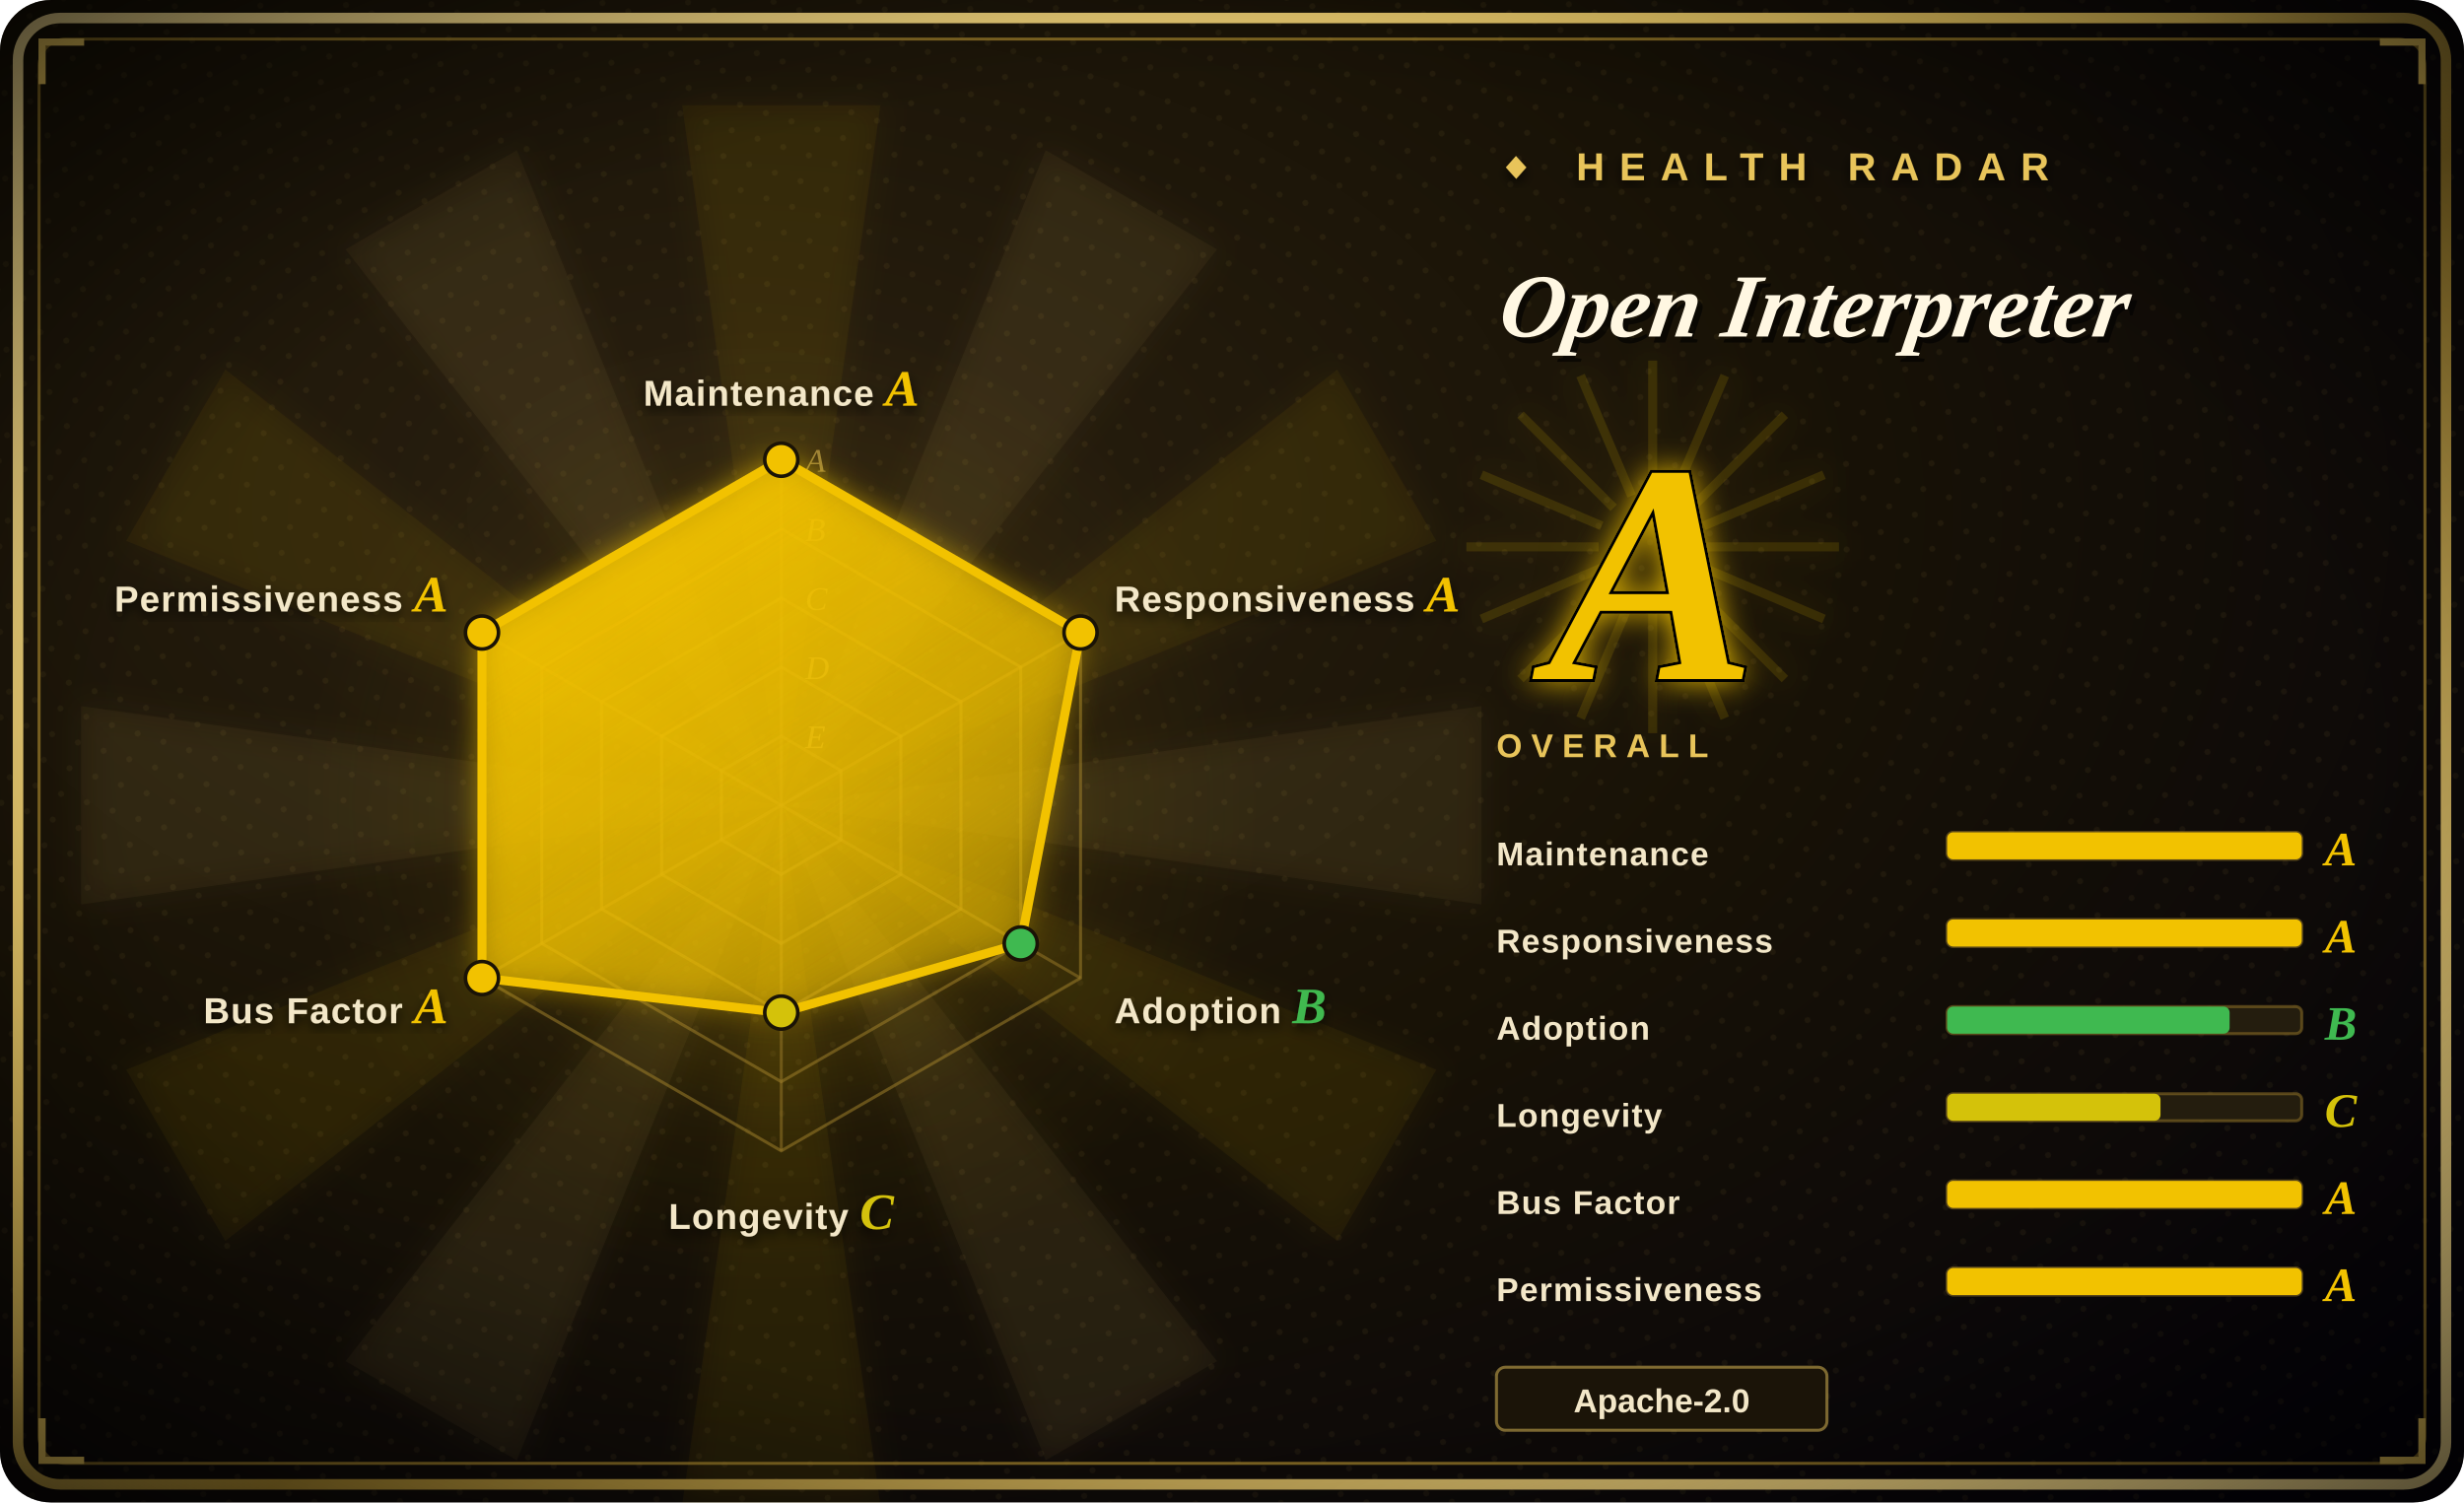
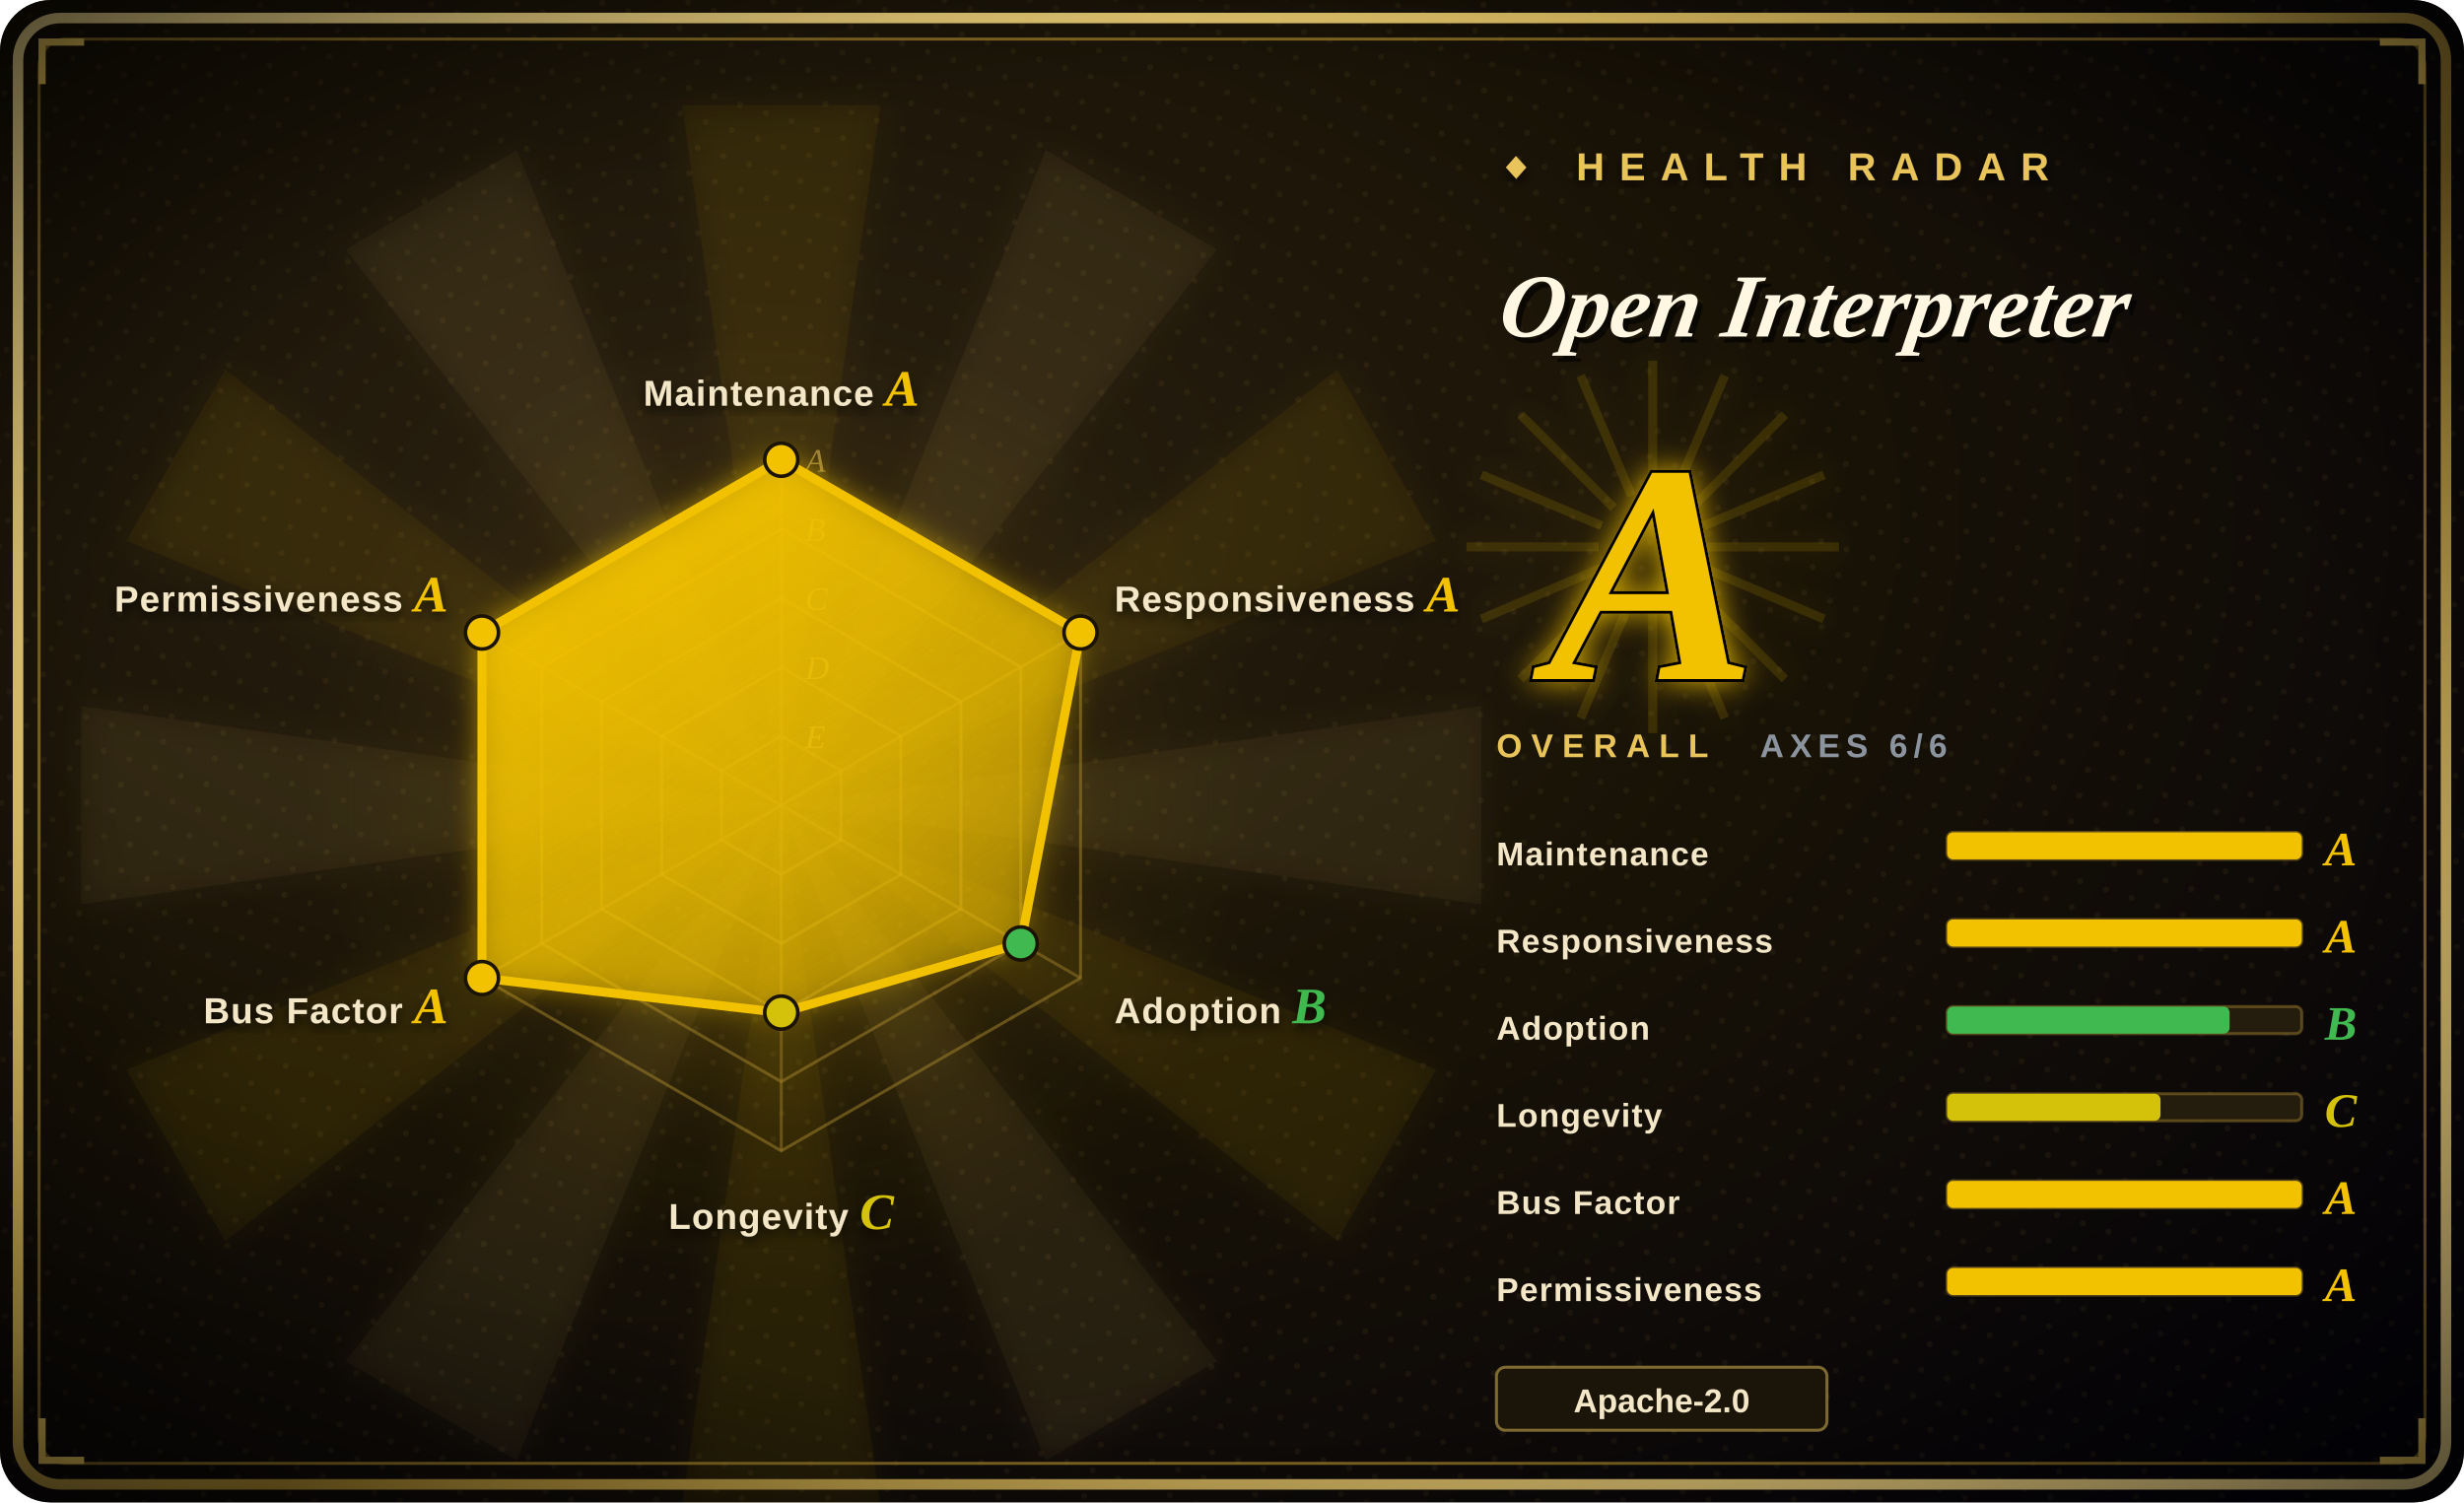
<svg xmlns="http://www.w3.org/2000/svg" width="820" height="500" viewBox="0 0 820 500">
  <defs>
    <radialGradient id="bg" cx="30%" cy="34%" r="90%">
      <stop offset="0%" stop-color="#2a2010" />
      <stop offset="48%" stop-color="#181206" />
      <stop offset="100%" stop-color="#05030a" />
    </radialGradient>
    <radialGradient id="vig" cx="50%" cy="50%" r="72%">
      <stop offset="62%" stop-color="#000000" stop-opacity="0" />
      <stop offset="100%" stop-color="#000000" stop-opacity="0.72" />
    </radialGradient>
    <linearGradient id="frame" x1="0" y1="0" x2="1" y2="1">
      <stop offset="0%" stop-color="#f6dd92" />
      <stop offset="45%" stop-color="#E8C45A" />
      <stop offset="55%" stop-color="#9c7d2a" />
      <stop offset="100%" stop-color="#f6dd92" />
    </linearGradient>
    <linearGradient id="poly" x1="0" y1="0" x2="0.7" y2="1">
      <stop offset="0%" stop-color="#F2C200" stop-opacity="0.92" />
      <stop offset="100%" stop-color="#F2C200" stop-opacity="0.34" />
    </linearGradient>
    <radialGradient id="halo" cx="50%" cy="50%" r="50%">
      <stop offset="0%" stop-color="#F2C200" stop-opacity="0.34" />
      <stop offset="68%" stop-color="#F2C200" stop-opacity="0.04" />
      <stop offset="100%" stop-color="#F2C200" stop-opacity="0" />
    </radialGradient>
    <filter id="glow" x="-60%" y="-60%" width="220%" height="220%">
      <feGaussianBlur stdDeviation="5" result="b" />
      <feMerge>
        <feMergeNode in="b" />
        <feMergeNode in="SourceGraphic" />
      </feMerge>
    </filter>
    <filter id="soft" x="-30%" y="-30%" width="160%" height="160%">
      <feDropShadow dx="0" dy="2" stdDeviation="2" flood-color="#000" flood-opacity="0.7" />
    </filter>
    <pattern id="halftone" width="9" height="9" patternUnits="userSpaceOnUse" patternTransform="rotate(18)">
      <circle cx="2" cy="2" r="1" fill="#E8C45A" fill-opacity="0.06" />
    </pattern>
  </defs>
  <rect width="820" height="500" rx="17" fill="url(#bg)" />
  <rect width="820" height="500" rx="17" fill="url(#halftone)" />
  <g opacity="0.5" filter="url(#glow)">
    <path d="M260,268 L493,235 L493,301 Z" fill="#E8C45A" fill-opacity="0.10" />
    <path d="M260,268 L478,356 L445,413 Z" fill="#F2C200" fill-opacity="0.10" />
    <path d="M260,268 L405,453 L348,486 Z" fill="#E8C45A" fill-opacity="0.10" />
    <path d="M260,268 L293,501 L227,501 Z" fill="#F2C200" fill-opacity="0.10" />
    <path d="M260,268 L172,486 L115,453 Z" fill="#E8C45A" fill-opacity="0.10" />
    <path d="M260,268 L75,413 L42,356 Z" fill="#F2C200" fill-opacity="0.10" />
    <path d="M260,268 L27,301 L27,235 Z" fill="#E8C45A" fill-opacity="0.10" />
    <path d="M260,268 L42,180 L75,123 Z" fill="#F2C200" fill-opacity="0.10" />
    <path d="M260,268 L115,83 L172,50 Z" fill="#E8C45A" fill-opacity="0.10" />
    <path d="M260,268 L227,35 L293,35 Z" fill="#F2C200" fill-opacity="0.10" />
    <path d="M260,268 L348,50 L405,83 Z" fill="#E8C45A" fill-opacity="0.10" />
    <path d="M260,268 L445,123 L478,180 Z" fill="#F2C200" fill-opacity="0.10" />
  </g>
  <circle cx="260" cy="268" r="161" fill="url(#halo)" />
  <rect x="6" y="6" width="808" height="488" rx="14" fill="none" stroke="url(#frame)" stroke-width="3.5" />
  <rect x="13" y="13" width="794" height="474" rx="9" fill="none" stroke="#9c7d2a" stroke-width="1" stroke-opacity="0.8" />
  <path d="M14,28 L14,14 L28,14" fill="none" stroke="#E8C45A" stroke-width="2.4" />
  <path d="M806,28 L806,14 L792,14" fill="none" stroke="#E8C45A" stroke-width="2.4" />
  <path d="M14,472 L14,486 L28,486" fill="none" stroke="#E8C45A" stroke-width="2.4" />
  <path d="M806,472 L806,486 L792,486" fill="none" stroke="#E8C45A" stroke-width="2.4" />
  <rect width="820" height="500" rx="17" fill="url(#vig)" />
  <polygon points="260.0,153.0 359.6,210.5 359.6,325.5 260.0,383.0 160.4,325.5 160.4,210.5" fill="none" stroke="#9c7d2a" stroke-opacity="0.55" stroke-width="1" />
  <polygon points="260.0,176.0 339.7,222.0 339.7,314.0 260.0,360.0 180.3,314.0 180.3,222.0" fill="none" stroke="#9c7d2a" stroke-opacity="0.55" stroke-width="1" />
  <polygon points="260.0,199.0 319.8,233.5 319.8,302.5 260.0,337.0 200.2,302.5 200.2,233.5" fill="none" stroke="#9c7d2a" stroke-opacity="0.55" stroke-width="1" />
  <polygon points="260.0,222.0 299.8,245.0 299.8,291.0 260.0,314.0 220.2,291.0 220.2,245.0" fill="none" stroke="#9c7d2a" stroke-opacity="0.55" stroke-width="1" />
  <polygon points="260.0,245.0 279.9,256.5 279.9,279.5 260.0,291.0 240.1,279.5 240.1,256.5" fill="none" stroke="#9c7d2a" stroke-opacity="0.55" stroke-width="1" />
  <line x1="260" y1="268" x2="260.0" y2="153.0" stroke="#9c7d2a" stroke-opacity="0.5" stroke-width="1" />
  <line x1="260" y1="268" x2="359.6" y2="210.5" stroke="#9c7d2a" stroke-opacity="0.5" stroke-width="1" />
  <line x1="260" y1="268" x2="359.6" y2="325.5" stroke="#9c7d2a" stroke-opacity="0.5" stroke-width="1" />
  <line x1="260" y1="268" x2="260.0" y2="383.0" stroke="#9c7d2a" stroke-opacity="0.5" stroke-width="1" />
  <line x1="260" y1="268" x2="160.4" y2="325.5" stroke="#9c7d2a" stroke-opacity="0.5" stroke-width="1" />
  <line x1="260" y1="268" x2="160.4" y2="210.5" stroke="#9c7d2a" stroke-opacity="0.5" stroke-width="1" />
  <text x="268" y="157.0" font-size="11" font-style="italic" fill="#E8C45A" fill-opacity="0.55" font-family="'Georgia','Times New Roman',serif">A</text>
  <text x="268" y="180.0" font-size="11" font-style="italic" fill="#E8C45A" fill-opacity="0.55" font-family="'Georgia','Times New Roman',serif">B</text>
  <text x="268" y="203.0" font-size="11" font-style="italic" fill="#E8C45A" fill-opacity="0.55" font-family="'Georgia','Times New Roman',serif">C</text>
  <text x="268" y="226.0" font-size="11" font-style="italic" fill="#E8C45A" fill-opacity="0.55" font-family="'Georgia','Times New Roman',serif">D</text>
  <text x="268" y="249.0" font-size="11" font-style="italic" fill="#E8C45A" fill-opacity="0.55" font-family="'Georgia','Times New Roman',serif">E</text>
  <polygon points="260.0,153.0 359.6,210.5 339.7,314.0 260.0,337.0 160.4,325.5 160.4,210.5" fill="url(#poly)" filter="url(#glow)" />
  <line x1="260.0" y1="153.0" x2="359.6" y2="210.5" stroke="#F2C200" stroke-width="3" />
  <line x1="359.6" y1="210.5" x2="339.7" y2="314.0" stroke="#F2C200" stroke-width="3" />
  <line x1="339.7" y1="314.0" x2="260.0" y2="337.0" stroke="#F2C200" stroke-width="3" />
  <line x1="260.0" y1="337.0" x2="160.4" y2="325.5" stroke="#F2C200" stroke-width="3" />
  <line x1="160.4" y1="325.5" x2="160.4" y2="210.5" stroke="#F2C200" stroke-width="3" />
  <line x1="160.4" y1="210.5" x2="260.0" y2="153.0" stroke="#F2C200" stroke-width="3" />
  <circle cx="260.0" cy="153.0" r="5.5" fill="#F2C200" stroke="#1a1306" stroke-width="1.2" />
  <circle cx="359.6" cy="210.5" r="5.5" fill="#F2C200" stroke="#1a1306" stroke-width="1.2" />
  <circle cx="339.7" cy="314.0" r="5.5" fill="#3FB950" stroke="#1a1306" stroke-width="1.2" />
  <circle cx="260.0" cy="337.0" r="5.5" fill="#D4C20A" stroke="#1a1306" stroke-width="1.2" />
  <circle cx="160.4" cy="325.5" r="5.5" fill="#F2C200" stroke="#1a1306" stroke-width="1.2" />
  <circle cx="160.4" cy="210.5" r="5.5" fill="#F2C200" stroke="#1a1306" stroke-width="1.2" />
  <text x="260.0" y="135.0" font-size="12" font-weight="900" fill="#f3e7c8" text-anchor="middle" font-family="'Arial Black','Helvetica Neue',Arial,sans-serif" letter-spacing="0.4" filter="url(#soft)">Maintenance <tspan fill="#F2C200" font-family="'Georgia','Times New Roman',serif" font-style="italic" font-size="17">A</tspan>
  </text>
  <text x="370.9" y="203.5" font-size="12" font-weight="900" fill="#f3e7c8" text-anchor="start" font-family="'Arial Black','Helvetica Neue',Arial,sans-serif" letter-spacing="0.4" filter="url(#soft)">Responsiveness <tspan fill="#F2C200" font-family="'Georgia','Times New Roman',serif" font-style="italic" font-size="17">A</tspan>
  </text>
  <text x="370.9" y="340.5" font-size="12" font-weight="900" fill="#f3e7c8" text-anchor="start" font-family="'Arial Black','Helvetica Neue',Arial,sans-serif" letter-spacing="0.4" filter="url(#soft)">Adoption <tspan fill="#3FB950" font-family="'Georgia','Times New Roman',serif" font-style="italic" font-size="17">B</tspan>
  </text>
  <text x="260.0" y="409.0" font-size="12" font-weight="900" fill="#f3e7c8" text-anchor="middle" font-family="'Arial Black','Helvetica Neue',Arial,sans-serif" letter-spacing="0.4" filter="url(#soft)">Longevity <tspan fill="#D4C20A" font-family="'Georgia','Times New Roman',serif" font-style="italic" font-size="17">C</tspan>
  </text>
  <text x="149.1" y="340.5" font-size="12" font-weight="900" fill="#f3e7c8" text-anchor="end" font-family="'Arial Black','Helvetica Neue',Arial,sans-serif" letter-spacing="0.4" filter="url(#soft)">Bus Factor <tspan fill="#F2C200" font-family="'Georgia','Times New Roman',serif" font-style="italic" font-size="17">A</tspan>
  </text>
  <text x="149.1" y="203.5" font-size="12" font-weight="900" fill="#f3e7c8" text-anchor="end" font-family="'Arial Black','Helvetica Neue',Arial,sans-serif" letter-spacing="0.4" filter="url(#soft)">Permissiveness <tspan fill="#F2C200" font-family="'Georgia','Times New Roman',serif" font-style="italic" font-size="17">A</tspan>
  </text>
  <text x="498" y="60" font-size="13" letter-spacing="5" fill="#E8C45A" font-weight="900" font-family="'Arial Black','Helvetica Neue',Arial,sans-serif" filter="url(#soft)">◆ HEALTH RADAR</text>
  <g transform="translate(498,112) skewX(-9)">
    <text x="2" y="2" font-size="30" font-weight="900" font-style="italic" fill="#000" fill-opacity="0.6" font-family="'Georgia','Times New Roman',serif">Open Interpreter</text>
    <text x="0" y="0" font-size="30" font-weight="900" font-style="italic" fill="#fff7e2" font-family="'Georgia','Times New Roman',serif">Open Interpreter</text>
  </g>
  <line x1="498" y1="124" x2="648" y2="124" stroke="url(#frame)" stroke-width="2" />
  <g opacity="0.85" filter="url(#glow)">
    <line x1="568" y1="182" x2="612" y2="182" stroke="#F2C200" stroke-opacity="0.16" stroke-width="3" />
    <line x1="567" y1="189" x2="607" y2="206" stroke="#F2C200" stroke-opacity="0.16" stroke-width="3" />
    <line x1="563" y1="195" x2="594" y2="226" stroke="#F2C200" stroke-opacity="0.16" stroke-width="3" />
    <line x1="557" y1="199" x2="574" y2="239" stroke="#F2C200" stroke-opacity="0.16" stroke-width="3" />
    <line x1="550" y1="200" x2="550" y2="244" stroke="#F2C200" stroke-opacity="0.16" stroke-width="3" />
    <line x1="543" y1="199" x2="526" y2="239" stroke="#F2C200" stroke-opacity="0.16" stroke-width="3" />
    <line x1="537" y1="195" x2="506" y2="226" stroke="#F2C200" stroke-opacity="0.16" stroke-width="3" />
    <line x1="533" y1="189" x2="493" y2="206" stroke="#F2C200" stroke-opacity="0.16" stroke-width="3" />
    <line x1="532" y1="182" x2="488" y2="182" stroke="#F2C200" stroke-opacity="0.16" stroke-width="3" />
    <line x1="533" y1="175" x2="493" y2="158" stroke="#F2C200" stroke-opacity="0.16" stroke-width="3" />
    <line x1="537" y1="169" x2="506" y2="138" stroke="#F2C200" stroke-opacity="0.16" stroke-width="3" />
    <line x1="543" y1="165" x2="526" y2="125" stroke="#F2C200" stroke-opacity="0.16" stroke-width="3" />
    <line x1="550" y1="164" x2="550" y2="120" stroke="#F2C200" stroke-opacity="0.16" stroke-width="3" />
    <line x1="557" y1="165" x2="574" y2="125" stroke="#F2C200" stroke-opacity="0.16" stroke-width="3" />
    <line x1="563" y1="169" x2="594" y2="138" stroke="#F2C200" stroke-opacity="0.16" stroke-width="3" />
    <line x1="567" y1="175" x2="607" y2="158" stroke="#F2C200" stroke-opacity="0.16" stroke-width="3" />
  </g>
  <text x="550" y="226" font-size="104" font-weight="900" font-style="italic" text-anchor="middle" fill="#F2C200" stroke="#000" stroke-width="2" paint-order="stroke" font-family="'Georgia','Times New Roman',serif" filter="url(#glow)">A</text>
  <text x="498" y="252" font-size="11" letter-spacing="3" fill="#E8C45A" font-family="'Arial Black','Helvetica Neue',Arial,sans-serif" font-weight="900">OVERALL</text>
+   <text x="648" y="252" font-size="11" letter-spacing="2" fill="#8B949E" font-family="'Arial Black','Helvetica Neue',Arial,sans-serif" font-weight="900" text-anchor="end">AXES 6/6</text>
  <text x="498" y="288" font-size="11" font-weight="900" fill="#f3e7c8" font-family="'Arial Black','Helvetica Neue',Arial,sans-serif" letter-spacing="0.4">Maintenance</text>
  <rect x="648" y="277" width="118" height="9" rx="2" fill="#241d0e" stroke="#9c7d2a" stroke-opacity="0.5" />
  <rect x="648" y="277" width="118" height="9" rx="2" fill="#F2C200" />
  <text x="779" y="288" font-size="16" font-weight="900" font-style="italic" fill="#F2C200" font-family="'Georgia','Times New Roman',serif" text-anchor="middle">A</text>
  <text x="498" y="317" font-size="11" font-weight="900" fill="#f3e7c8" font-family="'Arial Black','Helvetica Neue',Arial,sans-serif" letter-spacing="0.4">Responsiveness</text>
  <rect x="648" y="306" width="118" height="9" rx="2" fill="#241d0e" stroke="#9c7d2a" stroke-opacity="0.5" />
  <rect x="648" y="306" width="118" height="9" rx="2" fill="#F2C200" />
  <text x="779" y="317" font-size="16" font-weight="900" font-style="italic" fill="#F2C200" font-family="'Georgia','Times New Roman',serif" text-anchor="middle">A</text>
  <text x="498" y="346" font-size="11" font-weight="900" fill="#f3e7c8" font-family="'Arial Black','Helvetica Neue',Arial,sans-serif" letter-spacing="0.4">Adoption</text>
  <rect x="648" y="335" width="118" height="9" rx="2" fill="#241d0e" stroke="#9c7d2a" stroke-opacity="0.5" />
  <rect x="648" y="335" width="94" height="9" rx="2" fill="#3FB950" />
  <text x="779" y="346" font-size="16" font-weight="900" font-style="italic" fill="#3FB950" font-family="'Georgia','Times New Roman',serif" text-anchor="middle">B</text>
  <text x="498" y="375" font-size="11" font-weight="900" fill="#f3e7c8" font-family="'Arial Black','Helvetica Neue',Arial,sans-serif" letter-spacing="0.4">Longevity</text>
  <rect x="648" y="364" width="118" height="9" rx="2" fill="#241d0e" stroke="#9c7d2a" stroke-opacity="0.5" />
  <rect x="648" y="364" width="71" height="9" rx="2" fill="#D4C20A" />
  <text x="779" y="375" font-size="16" font-weight="900" font-style="italic" fill="#D4C20A" font-family="'Georgia','Times New Roman',serif" text-anchor="middle">C</text>
  <text x="498" y="404" font-size="11" font-weight="900" fill="#f3e7c8" font-family="'Arial Black','Helvetica Neue',Arial,sans-serif" letter-spacing="0.4">Bus Factor</text>
  <rect x="648" y="393" width="118" height="9" rx="2" fill="#241d0e" stroke="#9c7d2a" stroke-opacity="0.5" />
  <rect x="648" y="393" width="118" height="9" rx="2" fill="#F2C200" />
  <text x="779" y="404" font-size="16" font-weight="900" font-style="italic" fill="#F2C200" font-family="'Georgia','Times New Roman',serif" text-anchor="middle">A</text>
  <text x="498" y="433" font-size="11" font-weight="900" fill="#f3e7c8" font-family="'Arial Black','Helvetica Neue',Arial,sans-serif" letter-spacing="0.4">Permissiveness</text>
  <rect x="648" y="422" width="118" height="9" rx="2" fill="#241d0e" stroke="#9c7d2a" stroke-opacity="0.5" />
  <rect x="648" y="422" width="118" height="9" rx="2" fill="#F2C200" />
  <text x="779" y="433" font-size="16" font-weight="900" font-style="italic" fill="#F2C200" font-family="'Georgia','Times New Roman',serif" text-anchor="middle">A</text>
  <rect x="498" y="455" width="110" height="21" rx="3" fill="#1b1408" stroke="#E8C45A" stroke-opacity="0.5" />
  <text x="553.0" y="470" font-size="11" font-weight="700" fill="#f3e7c8" text-anchor="middle" font-family="'Arial Black','Helvetica Neue',Arial,sans-serif">Apache-2.0</text>
</svg>
